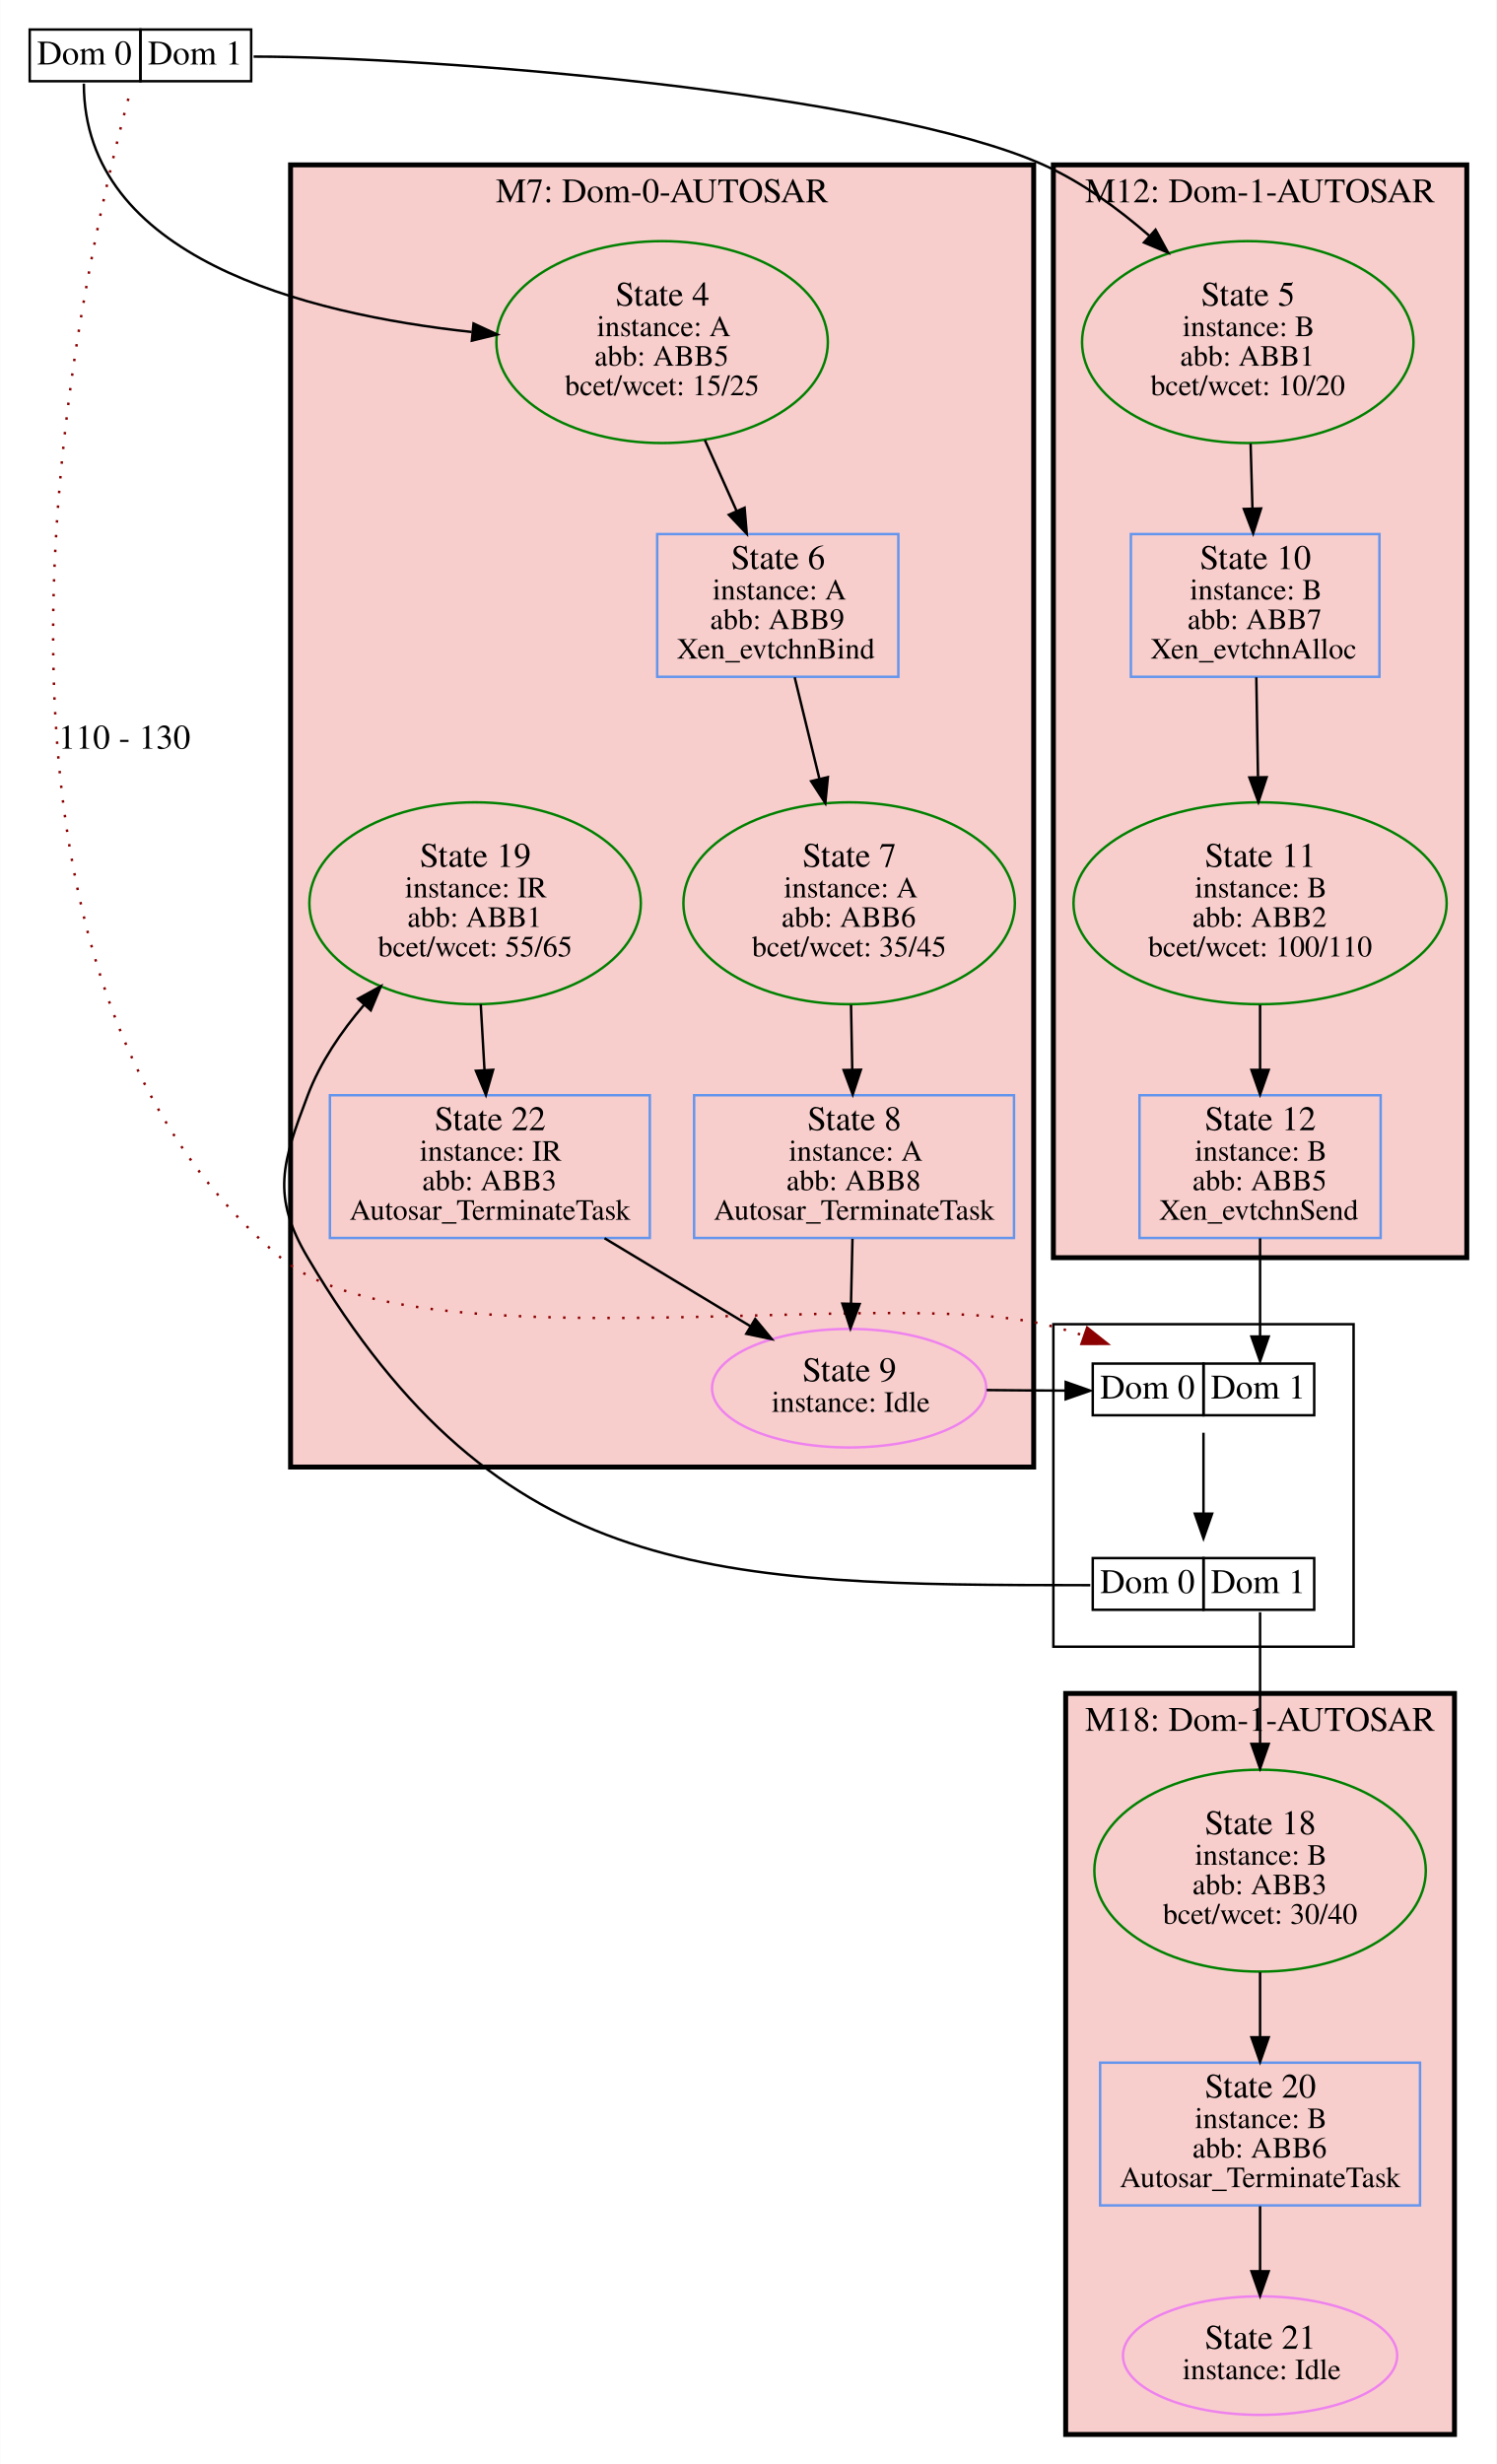
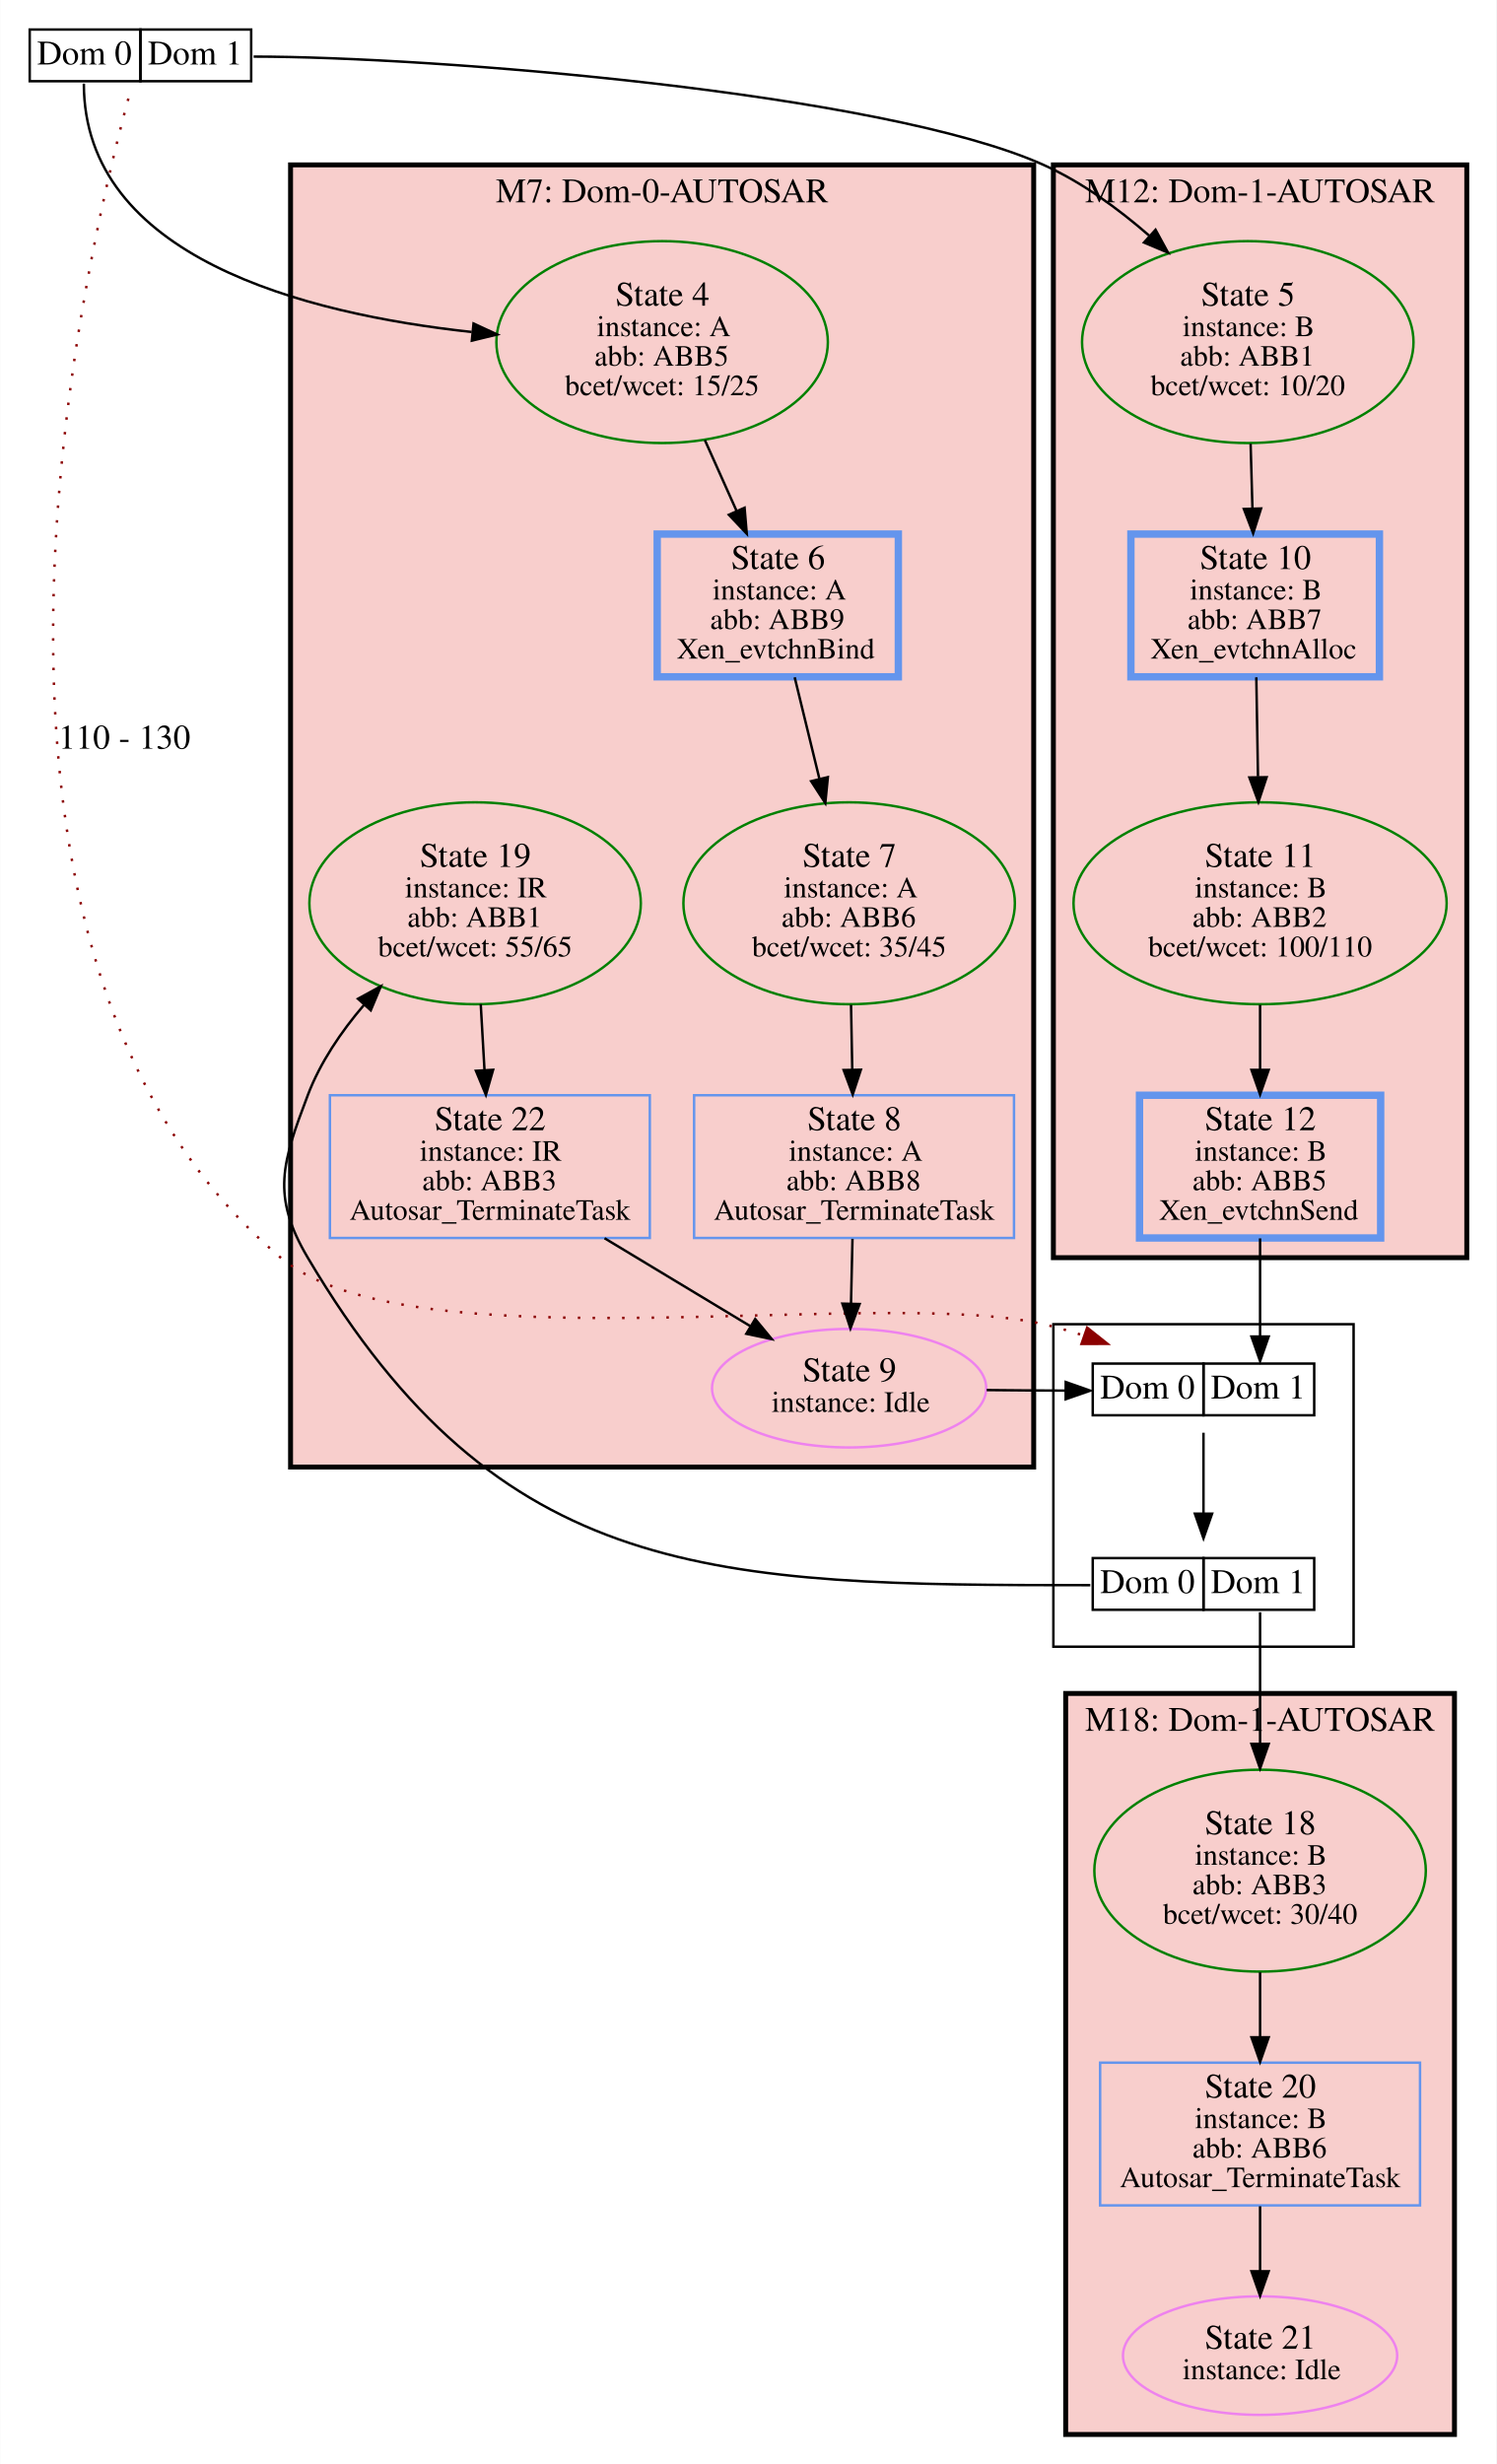
<svg xmlns="http://www.w3.org/2000/svg" xmlns:xlink="http://www.w3.org/1999/xlink" width="608pt" height="1001pt" viewBox="0.00 0.00 608.00 1001.24">
  <g id="graph0" class="graph" transform="scale(1 1) rotate(0) translate(4 997.24)">
    <polygon fill="white" stroke="transparent" points="-4,4 -4,-997.24 604,-997.24 604,4 -4,4" />
    <g id="clust1" class="cluster">
      <polygon fill="#f8cecc" stroke="black" stroke-width="2" points="114,-401.11 114,-930.24 416,-930.24 416,-401.11 114,-401.11" />
      <text text-anchor="middle" x="265" y="-915.04" font-family="Times,serif" font-size="14.00">M7: Dom-0-AUTOSAR</text>
    </g>
    <g id="clust2" class="cluster">
      <polygon fill="#f8cecc" stroke="black" stroke-width="2" points="424,-486.19 424,-930.24 592,-930.24 592,-486.19 424,-486.19" />
      <text text-anchor="middle" x="508" y="-915.04" font-family="Times,serif" font-size="14.00">M12: Dom-1-AUTOSAR</text>
    </g>
    <g id="clust3" class="cluster">
      <polygon fill="#f8cecc" stroke="black" stroke-width="2" points="429,-8 429,-309.11 587,-309.11 587,-8 429,-8" />
      <text text-anchor="middle" x="508" y="-293.91" font-family="Times,serif" font-size="14.00">M18: Dom-1-AUTOSAR</text>
    </g>
    <g id="clust4" class="cluster">
      <polygon fill="none" stroke="black" points="424,-328.11 424,-459.15 546,-459.15 546,-328.11 424,-328.11" />
    </g>
    <g id="node1" class="node">
      <g id="a_node1">
        <a xlink:title="1">
          <polygon fill="none" stroke="black" points="8,-964.24 8,-985.24 53,-985.24 53,-964.24 8,-964.24" />
          <text text-anchor="start" x="11" y="-971.04" font-family="Times,serif" font-size="14.00">Dom 0</text>
          <polygon fill="none" stroke="black" points="53,-964.24 53,-985.24 98,-985.24 98,-964.24 53,-964.24" />
          <text text-anchor="start" x="56" y="-971.04" font-family="Times,serif" font-size="14.00">Dom 1</text>
        </a>
      </g>
    </g>
    <g id="node2" class="node">
      <g id="a_node2">
        <a xlink:title="2">
          <ellipse fill="none" stroke="green" cx="265" cy="-858.23" rx="67.35" ry="41.02" />
          <text text-anchor="start" x="246" y="-873.03" font-family="Times,serif" font-size="14.00">State 4</text>
          <text text-anchor="start" x="238.5" y="-860.63" font-family="Times,serif" font-size="12.00">instance: A</text>
          <text text-anchor="start" x="237.5" y="-848.63" font-family="Times,serif" font-size="12.00">abb: ABB5</text>
          <text text-anchor="start" x="225.5" y="-836.63" font-family="Times,serif" font-size="12.00">bcet/wcet: 15/25</text>
        </a>
      </g>
    </g>
    <g id="edge1" class="edge">
      <path fill="none" stroke="black" d="M30,-963.24C30,-892.9 119.13,-869.75 187.61,-862.34" />
      <polygon fill="black" stroke="black" points="188.36,-865.78 197.97,-861.32 187.68,-858.82 188.36,-865.78" />
    </g>
    <g id="node9" class="node">
      <g id="a_node9">
        <a xlink:title="8">
          <ellipse fill="none" stroke="green" cx="503" cy="-858.23" rx="67.35" ry="41.02" />
          <text text-anchor="start" x="484" y="-873.03" font-family="Times,serif" font-size="14.00">State 5</text>
          <text text-anchor="start" x="476.5" y="-860.63" font-family="Times,serif" font-size="12.00">instance: B</text>
          <text text-anchor="start" x="475.5" y="-848.63" font-family="Times,serif" font-size="12.00">abb: ABB1</text>
          <text text-anchor="start" x="463.5" y="-836.63" font-family="Times,serif" font-size="12.00">bcet/wcet: 10/20</text>
        </a>
      </g>
    </g>
    <g id="edge2" class="edge">
      <path fill="none" stroke="black" d="M99,-974.24C171,-974.24 354.32,-959.73 420,-930.24 435.47,-923.29 450.27,-912.53 462.96,-901.47" />
      <polygon fill="black" stroke="black" points="465.52,-903.88 470.59,-894.58 460.82,-898.69 465.52,-903.88" />
    </g>
    <g id="node16" class="node">
      <g id="a_node16">
        <a xlink:title="13">
          <polygon fill="none" stroke="black" points="440,-422.15 440,-443.15 485,-443.15 485,-422.15 440,-422.15" />
          <text text-anchor="start" x="443" y="-428.95" font-family="Times,serif" font-size="14.00">Dom 0</text>
          <polygon fill="none" stroke="black" points="485,-422.15 485,-443.15 530,-443.15 530,-422.15 485,-422.15" />
          <text text-anchor="start" x="488" y="-428.95" font-family="Times,serif" font-size="14.00">Dom 1</text>
        </a>
      </g>
    </g>
    <g id="edge3" class="edge">
      <path fill="none" stroke="darkred" stroke-dasharray="1,5" d="M48.09,-957.17C28.7,-885.66 -34.7,-608.37 110,-486.19 162.83,-441.58 352.62,-474.72 420,-459.15 425.37,-457.91 430.9,-456.31 436.35,-454.53" />
      <polygon fill="darkred" stroke="darkred" points="437.73,-457.76 446.03,-451.16 435.43,-451.15 437.73,-457.76" />
      <text text-anchor="middle" x="46.5" y="-693.02" font-family="Times,serif" font-size="14.00">110 - 130</text>
    </g>
    <g id="node3" class="node">
      <g id="a_node3">
        <a xlink:title="3">
-           <polygon fill="none" stroke="cornflowerblue" points="361,-780.22 263,-780.22 263,-722.22 361,-722.22 361,-780.22" />
+           <polygon fill="none" stroke="cornflowerblue" stroke-width="3" points="361,-780.22 263,-780.22 263,-722.22 361,-722.22 361,-780.22" />
          <text text-anchor="start" x="293" y="-766.02" font-family="Times,serif" font-size="14.00">State 6</text>
          <text text-anchor="start" x="285.5" y="-753.62" font-family="Times,serif" font-size="12.00">instance: A</text>
          <text text-anchor="start" x="284.5" y="-741.62" font-family="Times,serif" font-size="12.00">abb: ABB9</text>
          <text text-anchor="start" x="271" y="-729.62" font-family="Times,serif" font-size="12.00">Xen_evtchnBind</text>
        </a>
      </g>
    </g>
    <g id="edge4" class="edge">
      <path fill="none" stroke="black" d="M282.37,-818.42C286.56,-809.06 291.03,-799.06 295.2,-789.76" />
      <polygon fill="black" stroke="black" points="298.51,-790.92 299.4,-780.36 292.12,-788.06 298.51,-790.92" />
    </g>
    <g id="node4" class="node">
      <g id="a_node4">
        <a xlink:title="4">
          <ellipse fill="none" stroke="green" cx="341" cy="-630.2" rx="67.35" ry="41.02" />
          <text text-anchor="start" x="322" y="-645" font-family="Times,serif" font-size="14.00">State 7</text>
          <text text-anchor="start" x="314.5" y="-632.6" font-family="Times,serif" font-size="12.00">instance: A</text>
          <text text-anchor="start" x="313.5" y="-620.6" font-family="Times,serif" font-size="12.00">abb: ABB6</text>
          <text text-anchor="start" x="301.5" y="-608.6" font-family="Times,serif" font-size="12.00">bcet/wcet: 35/45</text>
        </a>
      </g>
    </g>
    <g id="edge5" class="edge">
      <path fill="none" stroke="black" d="M318.87,-722.01C321.86,-709.73 325.46,-694.97 328.88,-680.94" />
      <polygon fill="black" stroke="black" points="332.36,-681.46 331.32,-670.91 325.56,-679.8 332.36,-681.46" />
    </g>
    <g id="node5" class="node">
      <g id="a_node5">
        <a xlink:title="5">
          <polygon fill="none" stroke="cornflowerblue" points="408,-552.19 278,-552.19 278,-494.19 408,-494.19 408,-552.19" />
          <text text-anchor="start" x="324" y="-537.99" font-family="Times,serif" font-size="14.00">State 8</text>
          <text text-anchor="start" x="316.5" y="-525.59" font-family="Times,serif" font-size="12.00">instance: A</text>
          <text text-anchor="start" x="315.5" y="-513.59" font-family="Times,serif" font-size="12.00">abb: ABB8</text>
          <text text-anchor="start" x="286" y="-501.59" font-family="Times,serif" font-size="12.00">Autosar_TerminateTask</text>
        </a>
      </g>
    </g>
    <g id="edge6" class="edge">
      <path fill="none" stroke="black" d="M341.77,-588.9C341.93,-580.27 342.11,-571.17 342.27,-562.6" />
      <polygon fill="black" stroke="black" points="345.77,-562.56 342.46,-552.5 338.77,-562.43 345.77,-562.56" />
    </g>
    <g id="node6" class="node">
      <g id="a_node6">
        <a xlink:title="6">
          <ellipse fill="none" stroke="violet" cx="341" cy="-433.15" rx="55.72" ry="24.08" />
          <text text-anchor="start" x="322" y="-435.95" font-family="Times,serif" font-size="14.00">State 9</text>
          <text text-anchor="start" x="309.5" y="-423.55" font-family="Times,serif" font-size="12.00">instance: Idle</text>
        </a>
      </g>
    </g>
    <g id="edge7" class="edge">
      <path fill="none" stroke="black" d="M342.36,-493.85C342.17,-485.49 341.96,-476.26 341.76,-467.6" />
      <polygon fill="black" stroke="black" points="345.26,-467.35 341.53,-457.43 338.26,-467.51 345.26,-467.35" />
    </g>
    <g id="edge8" class="edge">
      <path fill="none" stroke="black" d="M396.89,-432.39C407.31,-432.28 418.29,-432.2 428.93,-432.17" />
      <polygon fill="black" stroke="black" points="429.01,-435.67 439,-432.15 428.99,-428.67 429.01,-435.67" />
    </g>
    <g id="node7" class="node">
      <g id="a_node7">
        <a xlink:title="19">
          <ellipse fill="none" stroke="green" cx="189" cy="-630.2" rx="67.35" ry="41.02" />
          <text text-anchor="start" x="166.5" y="-645" font-family="Times,serif" font-size="14.00">State 19</text>
          <text text-anchor="start" x="160.5" y="-632.6" font-family="Times,serif" font-size="12.00">instance: IR</text>
          <text text-anchor="start" x="161.5" y="-620.6" font-family="Times,serif" font-size="12.00">abb: ABB1</text>
          <text text-anchor="start" x="149.5" y="-608.6" font-family="Times,serif" font-size="12.00">bcet/wcet: 55/65</text>
        </a>
      </g>
    </g>
    <g id="node8" class="node">
      <g id="a_node8">
        <a xlink:title="20">
          <polygon fill="none" stroke="cornflowerblue" points="260,-552.19 130,-552.19 130,-494.19 260,-494.19 260,-552.19" />
          <text text-anchor="start" x="172.5" y="-537.99" font-family="Times,serif" font-size="14.00">State 22</text>
          <text text-anchor="start" x="166.5" y="-525.59" font-family="Times,serif" font-size="12.00">instance: IR</text>
          <text text-anchor="start" x="167.5" y="-513.59" font-family="Times,serif" font-size="12.00">abb: ABB3</text>
          <text text-anchor="start" x="138" y="-501.59" font-family="Times,serif" font-size="12.00">Autosar_TerminateTask</text>
        </a>
      </g>
    </g>
    <g id="edge18" class="edge">
      <path fill="none" stroke="black" d="M191.29,-589.2C191.78,-580.47 192.31,-571.24 192.81,-562.57" />
      <polygon fill="black" stroke="black" points="196.32,-562.52 193.39,-552.34 189.33,-562.12 196.32,-562.52" />
    </g>
    <g id="edge19" class="edge">
      <path fill="none" stroke="black" d="M241.6,-494.09C260.67,-482.59 282.53,-469.41 300.88,-458.34" />
      <polygon fill="black" stroke="black" points="302.83,-461.26 309.58,-453.09 299.21,-455.26 302.83,-461.26" />
    </g>
    <g id="node10" class="node">
      <g id="a_node10">
        <a xlink:title="9">
-           <polygon fill="none" stroke="cornflowerblue" points="556.5,-780.22 455.5,-780.22 455.5,-722.22 556.5,-722.22 556.5,-780.22" />
+           <polygon fill="none" stroke="cornflowerblue" stroke-width="3" points="556.5,-780.22 455.5,-780.22 455.5,-722.22 556.5,-722.22 556.5,-780.22" />
          <text text-anchor="start" x="483.5" y="-766.02" font-family="Times,serif" font-size="14.00">State 10</text>
          <text text-anchor="start" x="479.5" y="-753.62" font-family="Times,serif" font-size="12.00">instance: B</text>
          <text text-anchor="start" x="478.5" y="-741.62" font-family="Times,serif" font-size="12.00">abb: ABB7</text>
          <text text-anchor="start" x="463.5" y="-729.62" font-family="Times,serif" font-size="12.00">Xen_evtchnAlloc</text>
        </a>
      </g>
    </g>
    <g id="edge9" class="edge">
      <path fill="none" stroke="black" d="M504.15,-816.93C504.4,-808.29 504.66,-799.19 504.9,-790.63" />
      <polygon fill="black" stroke="black" points="508.4,-790.62 505.19,-780.52 501.41,-790.42 508.4,-790.62" />
    </g>
    <g id="node11" class="node">
      <g id="a_node11">
        <a xlink:title="10">
          <ellipse fill="none" stroke="green" cx="508" cy="-630.2" rx="75.82" ry="41.02" />
          <text text-anchor="start" x="485.5" y="-645" font-family="Times,serif" font-size="14.00">State 11</text>
          <text text-anchor="start" x="481.5" y="-632.6" font-family="Times,serif" font-size="12.00">instance: B</text>
          <text text-anchor="start" x="480.5" y="-620.6" font-family="Times,serif" font-size="12.00">abb: ABB2</text>
          <text text-anchor="start" x="462.5" y="-608.6" font-family="Times,serif" font-size="12.00">bcet/wcet: 100/110</text>
        </a>
      </g>
    </g>
    <g id="edge10" class="edge">
      <path fill="none" stroke="black" d="M506.47,-722.01C506.68,-709.96 506.92,-695.52 507.15,-681.73" />
      <polygon fill="black" stroke="black" points="510.66,-681.42 507.33,-671.37 503.66,-681.31 510.66,-681.42" />
    </g>
    <g id="node12" class="node">
      <g id="a_node12">
        <a xlink:title="11">
-           <polygon fill="none" stroke="cornflowerblue" points="557,-552.19 459,-552.19 459,-494.19 557,-494.19 557,-552.19" />
+           <polygon fill="none" stroke="cornflowerblue" stroke-width="3" points="557,-552.19 459,-552.19 459,-494.19 557,-494.19 557,-552.19" />
          <text text-anchor="start" x="485.5" y="-537.99" font-family="Times,serif" font-size="14.00">State 12</text>
          <text text-anchor="start" x="481.5" y="-525.59" font-family="Times,serif" font-size="12.00">instance: B</text>
          <text text-anchor="start" x="480.5" y="-513.59" font-family="Times,serif" font-size="12.00">abb: ABB5</text>
          <text text-anchor="start" x="467" y="-501.59" font-family="Times,serif" font-size="12.00">Xen_evtchnSend</text>
        </a>
      </g>
    </g>
    <g id="edge11" class="edge">
      <path fill="none" stroke="black" d="M508,-588.9C508,-580.27 508,-571.17 508,-562.6" />
      <polygon fill="black" stroke="black" points="511.5,-562.5 508,-552.5 504.5,-562.5 511.5,-562.5" />
    </g>
    <g id="edge12" class="edge">
      <path fill="none" stroke="black" d="M508,-494.02C508,-482.19 508,-468.04 508,-454.42" />
      <polygon fill="black" stroke="black" points="511.5,-454.15 508,-444.15 504.5,-454.15 511.5,-454.15" />
    </g>
    <g id="node13" class="node">
      <g id="a_node13">
        <a xlink:title="16">
          <polygon fill="none" stroke="cornflowerblue" points="573,-159.08 443,-159.08 443,-101.08 573,-101.08 573,-159.08" />
          <text text-anchor="start" x="485.5" y="-144.88" font-family="Times,serif" font-size="14.00">State 20</text>
          <text text-anchor="start" x="481.5" y="-132.48" font-family="Times,serif" font-size="12.00">instance: B</text>
          <text text-anchor="start" x="480.5" y="-120.48" font-family="Times,serif" font-size="12.00">abb: ABB6</text>
          <text text-anchor="start" x="451" y="-108.48" font-family="Times,serif" font-size="12.00">Autosar_TerminateTask</text>
        </a>
      </g>
    </g>
    <g id="node14" class="node">
      <g id="a_node14">
        <a xlink:title="17">
          <ellipse fill="none" stroke="violet" cx="508" cy="-40.04" rx="55.72" ry="24.08" />
          <text text-anchor="start" x="485.5" y="-42.84" font-family="Times,serif" font-size="14.00">State 21</text>
          <text text-anchor="start" x="476.5" y="-30.44" font-family="Times,serif" font-size="12.00">instance: Idle</text>
        </a>
      </g>
    </g>
    <g id="edge17" class="edge">
      <path fill="none" stroke="black" d="M508,-100.74C508,-92.38 508,-83.15 508,-74.5" />
      <polygon fill="black" stroke="black" points="511.5,-74.33 508,-64.33 504.5,-74.33 511.5,-74.33" />
    </g>
    <g id="node15" class="node">
      <g id="a_node15">
        <a xlink:title="15">
          <ellipse fill="none" stroke="green" cx="508" cy="-237.1" rx="67.35" ry="41.02" />
          <text text-anchor="start" x="485.5" y="-251.9" font-family="Times,serif" font-size="14.00">State 18</text>
          <text text-anchor="start" x="481.5" y="-239.5" font-family="Times,serif" font-size="12.00">instance: B</text>
          <text text-anchor="start" x="480.5" y="-227.5" font-family="Times,serif" font-size="12.00">abb: ABB3</text>
          <text text-anchor="start" x="468.5" y="-215.5" font-family="Times,serif" font-size="12.00">bcet/wcet: 30/40</text>
        </a>
      </g>
    </g>
    <g id="edge16" class="edge">
      <path fill="none" stroke="black" d="M508,-195.8C508,-187.16 508,-178.06 508,-169.5" />
      <polygon fill="black" stroke="black" points="511.5,-169.39 508,-159.39 504.5,-169.39 511.5,-169.39" />
    </g>
    <g id="node17" class="node">
      <g id="a_node17">
        <a xlink:title="14">
          <polygon fill="none" stroke="black" points="440,-343.11 440,-364.11 485,-364.11 485,-343.11 440,-343.11" />
          <text text-anchor="start" x="443" y="-349.91" font-family="Times,serif" font-size="14.00">Dom 0</text>
          <polygon fill="none" stroke="black" points="485,-343.11 485,-364.11 530,-364.11 530,-343.11 485,-343.11" />
          <text text-anchor="start" x="488" y="-349.91" font-family="Times,serif" font-size="14.00">Dom 1</text>
        </a>
      </g>
    </g>
    <g id="edge13" class="edge">
      <path fill="none" stroke="black" d="M485,-415.05C485,-405.48 485,-393.31 485,-382.45" />
      <polygon fill="black" stroke="black" points="488.5,-382.16 485,-372.16 481.5,-382.16 488.5,-382.16" />
    </g>
    <g id="edge15" class="edge">
      <path fill="none" stroke="black" d="M439,-353.11C285.79,-353.11 199.03,-354.34 121,-486.19 106.06,-511.43 110.62,-524.76 121,-552.19 126.03,-565.48 134.51,-577.96 143.81,-588.84" />
      <polygon fill="black" stroke="black" points="141.4,-591.39 150.69,-596.47 146.6,-586.7 141.4,-591.39" />
    </g>
    <g id="edge14" class="edge">
      <path fill="none" stroke="black" d="M508,-342.11C508,-324.76 508,-305.79 508,-288.85" />
      <polygon fill="black" stroke="black" points="511.5,-288.6 508,-278.6 504.5,-288.6 511.5,-288.6" />
    </g>
  </g>
</svg>
